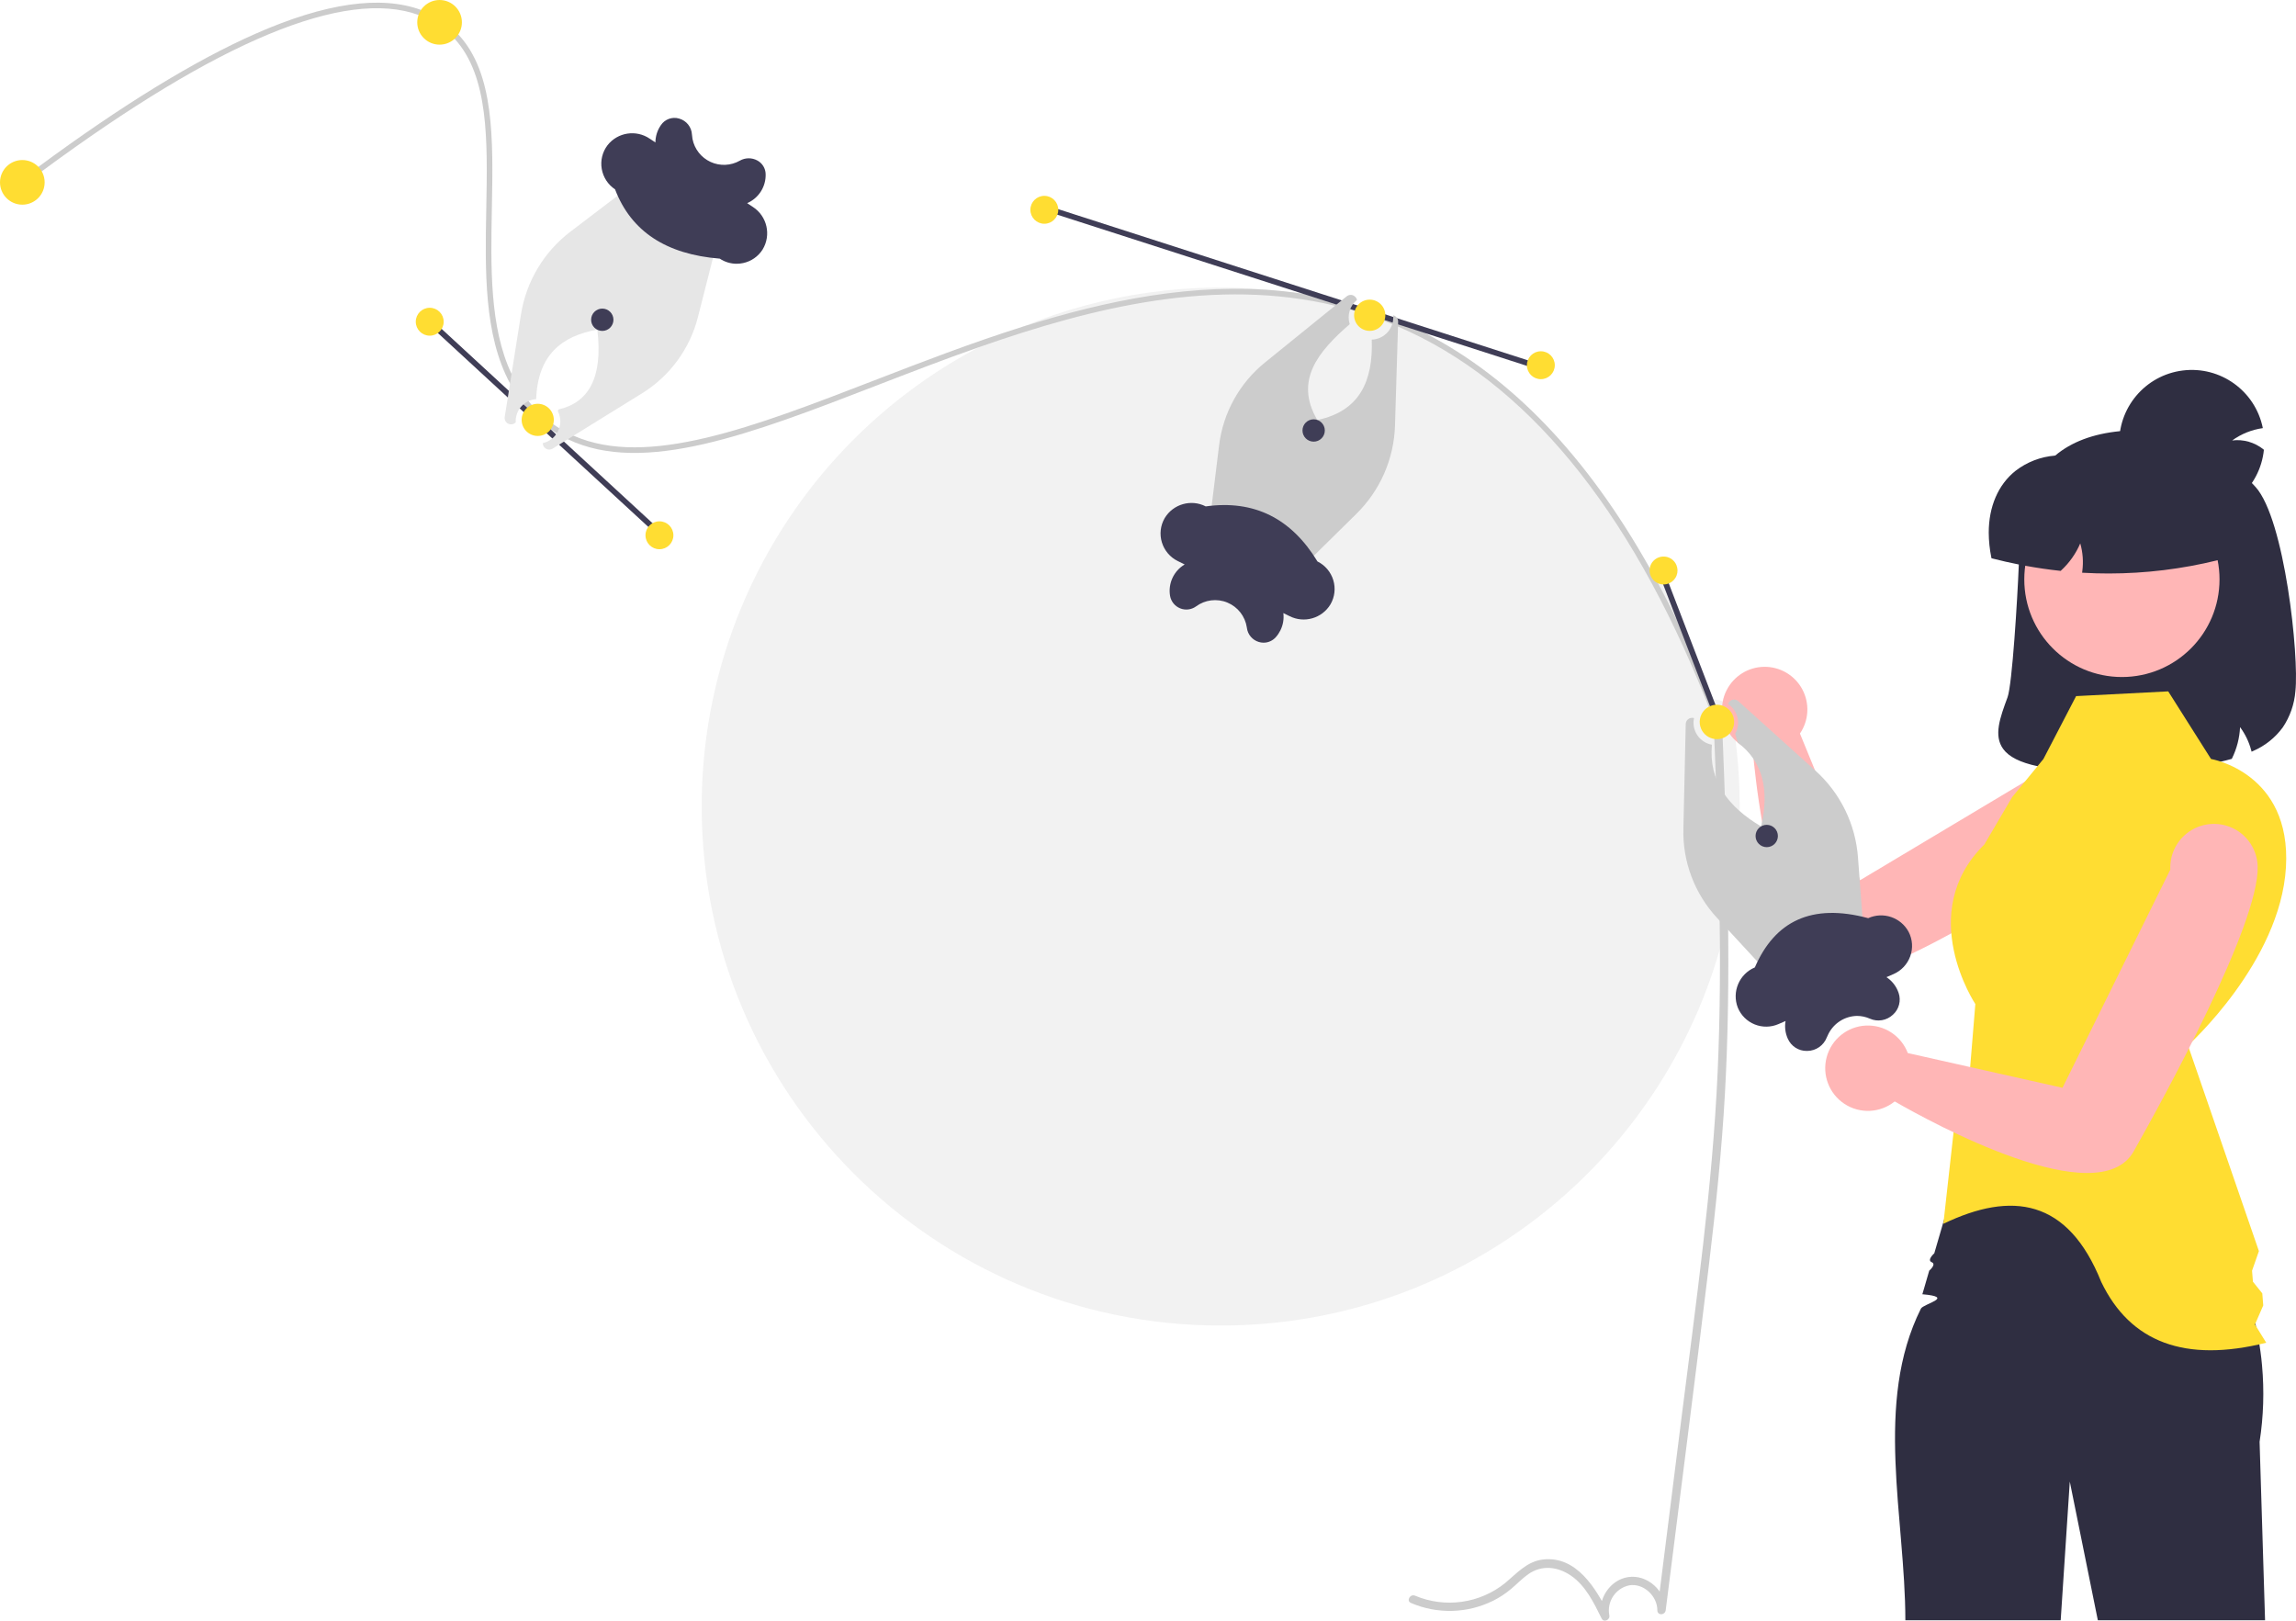
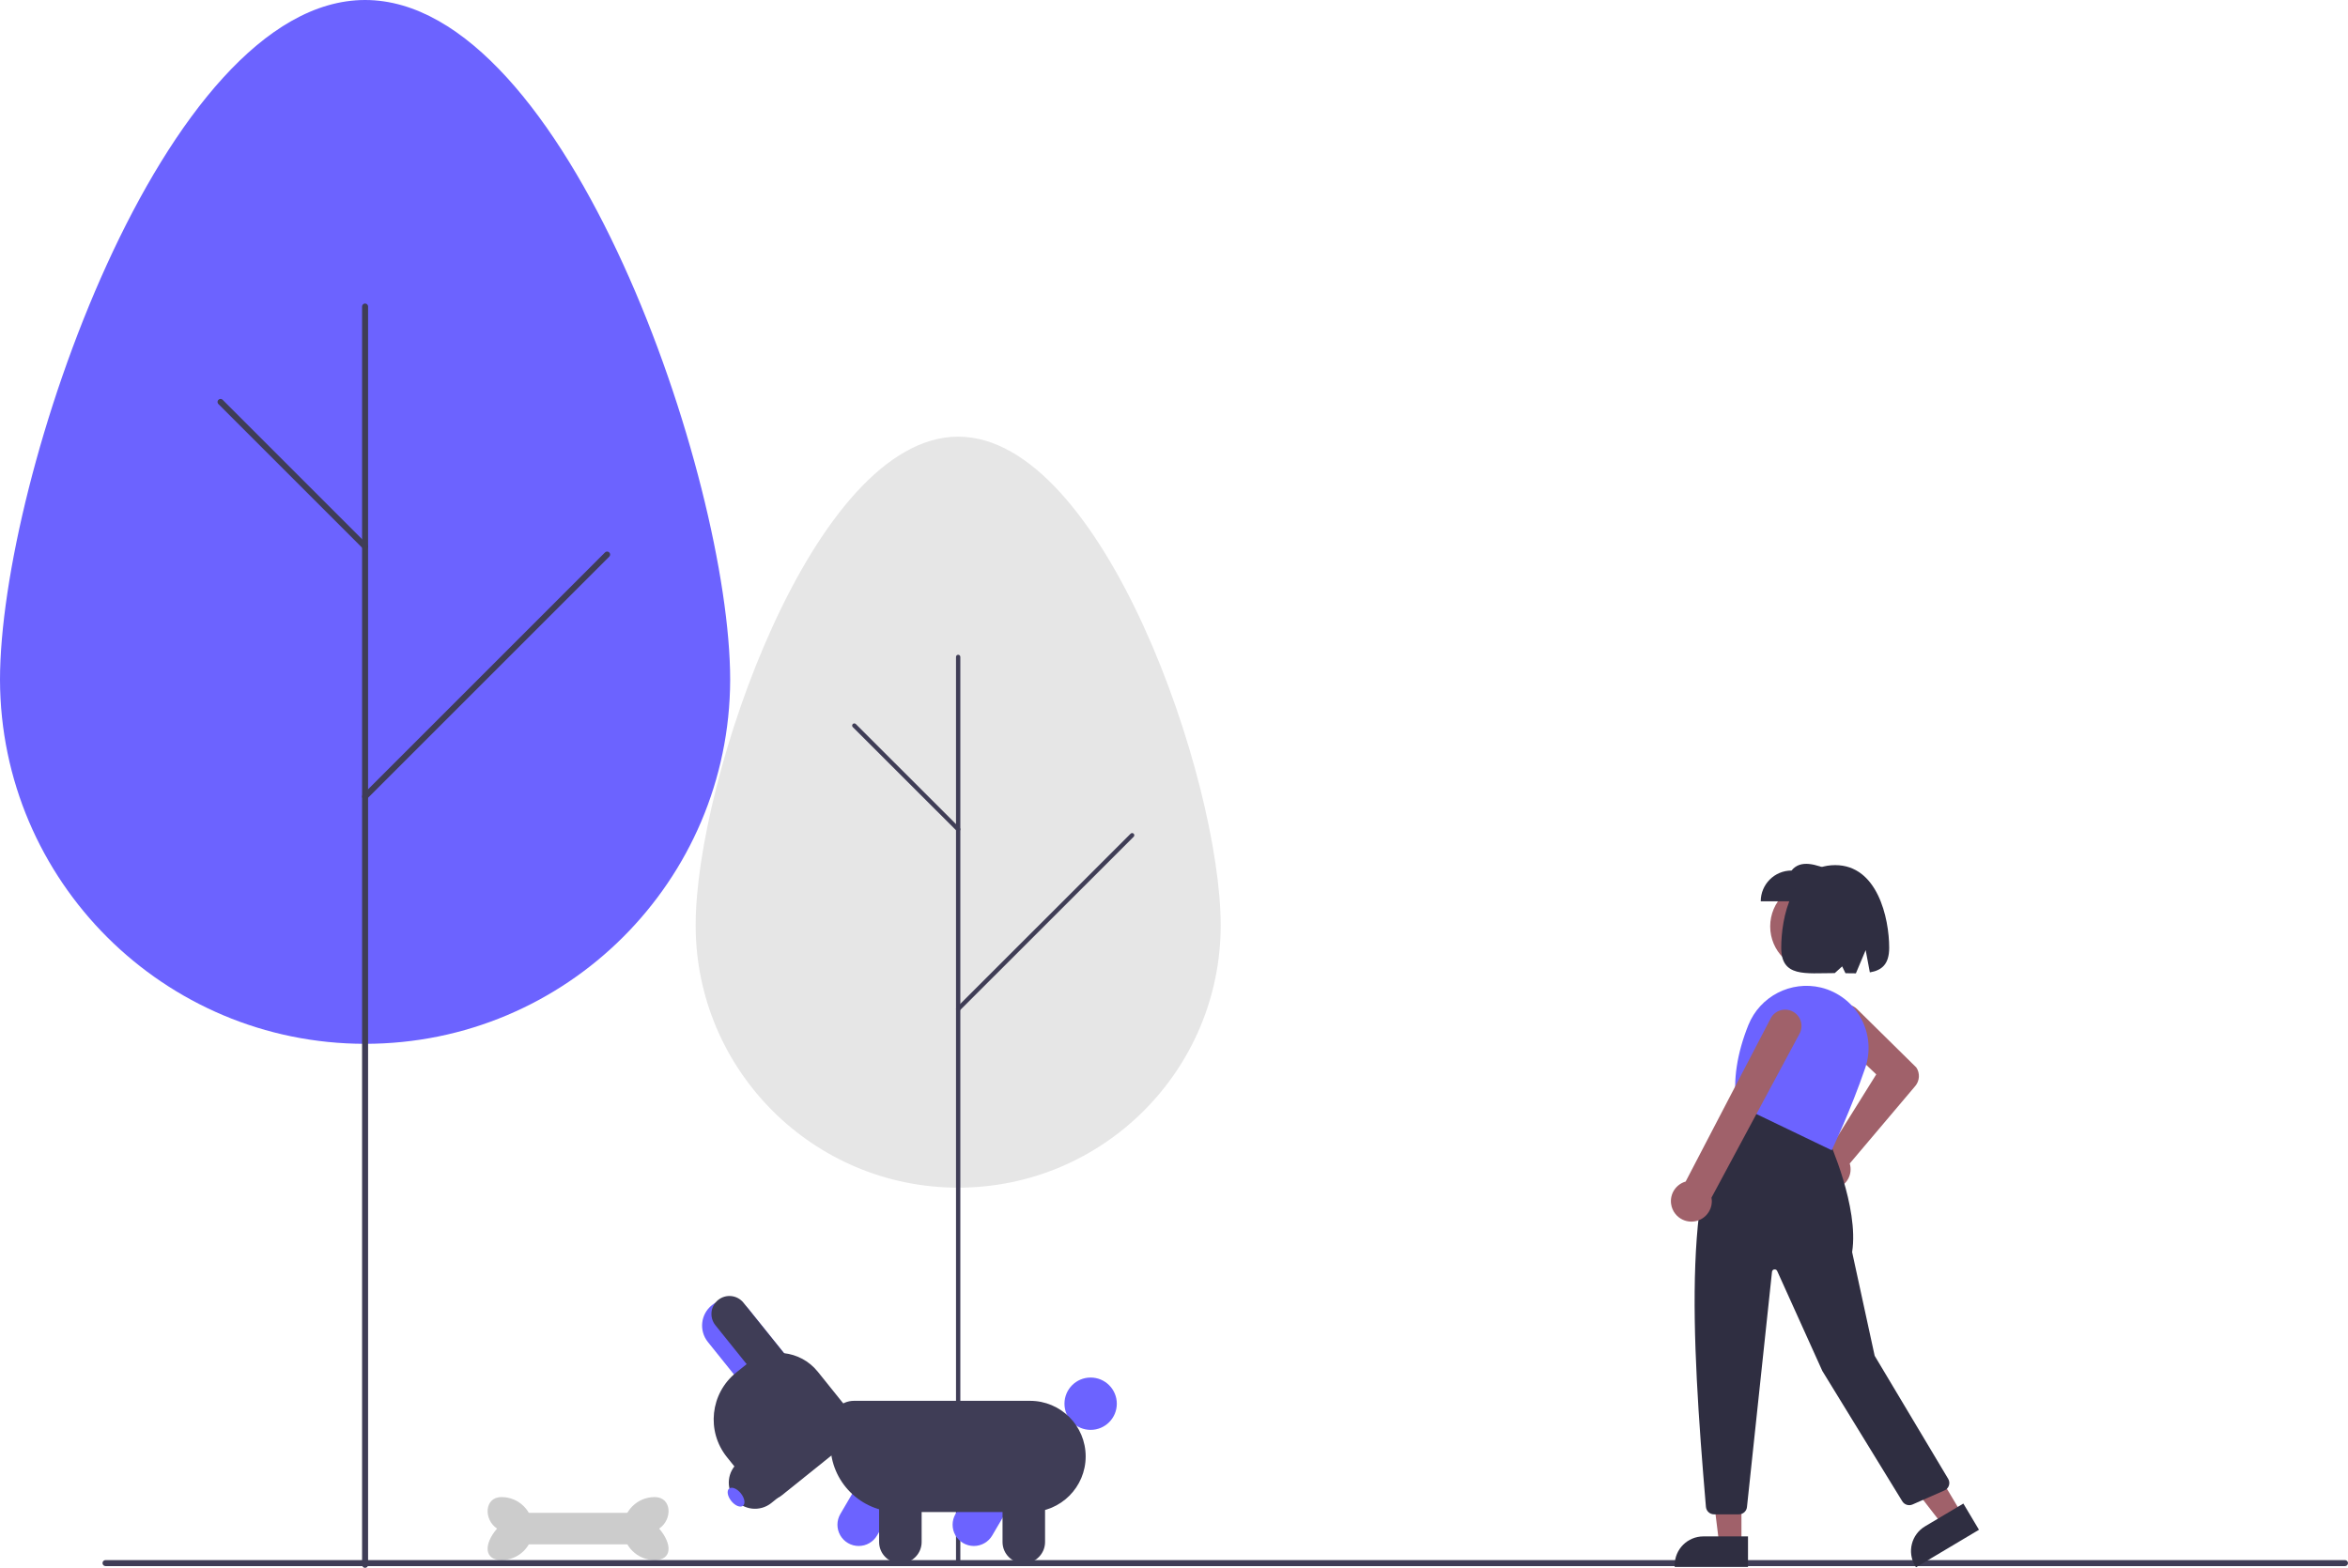
- <svg xmlns="http://www.w3.org/2000/svg" data-name="Layer 1" width="822.842" height="580.81" viewBox="0 0 822.842 580.81">
-   <path d="M812.055,448.637a186.535,186.535,0,0,1-5.05,43.22c-19.49,81.88-93.11,142.78-180.95,142.78-102.72,0-186-83.28-186-186A185.977,185.977,0,0,1,539.365,284.037c.01,0,.02-.01.03-.01q7.56-4.006,15.54-7.3a187.031,187.031,0,0,1,93.06-12.81c2.71.32,5.41.7,8.08,1.13q6.525,1.065,12.88,2.57,1.605.36,3.18.78c.21.05.41.11.62.16s.41.1.61.16h.01c.4.1.8.2,1.2.31.98.27,1.96.54,2.94.83q4.545,1.291,8.99,2.83c.47.16.93.32,1.4.48.24.09.47.17.71.26.25.08.49.17.74.26a184.001,184.001,0,0,1,19.5,8.35l-9.75-3.14c31.19,15.99,58.19,44.22,80.72,84.33a5.006,5.006,0,0,1,9.17-1.84,4.745,4.745,0,0,1,.35.67,5,5,0,0,1-2.6,6.58.498.498,0,0,1-.11.04l16.02,41.65a7.742,7.742,0,0,1,3.34.63,14.713,14.713,0,0,1,1.37-3.99c.32,1.38.62,2.77.91,4.17.1.52.21,1.03.3,1.55v.01q.825,4.125,1.44,8.33c.04.23.07.45.11.68v.01c.16,1.1.31,2.21.45,3.32q1.11,8.805,1.39,17.86C812.025,444.807,812.055,446.717,812.055,448.637Z" transform="translate(-188.5791 -159.5948)" fill="#f2f2f2" />
-   <path d="M802.769,419.308c1.622,41.519,3.247,83.105,1.373,124.645-1.86,41.252-7.729,82.209-12.871,123.143l-8.737,69.559h3c.009-6.879-6.55-12.933-13.471-11.869-6.617,1.018-11.09,8.089-9.631,14.504l2.742-1.156c-4.559-9.196-11.579-21.084-23.677-19.643-5.686.677-9.349,4.965-13.498,8.423a31.786,31.786,0,0,1-32.268,4.542c-1.753-.762-3.282,1.822-1.514,2.59a35.124,35.124,0,0,0,29.502-.801,32.89,32.89,0,0,0,6.401-4.21c2.078-1.732,3.946-3.735,6.166-5.293,4.828-3.39,10.497-2.736,15.246.489,5.329,3.619,8.278,9.82,11.052,15.416.782,1.577,3.105.442,2.742-1.156a9.216,9.216,0,0,1,7.117-10.746c5.163-.875,10.099,3.844,10.092,8.909-.003,1.986,2.766,1.859,3,0,5.184-41.273,10.559-82.527,15.506-123.829,2.439-20.363,4.576-40.771,5.718-61.253,1.157-20.743,1.385-41.528,1.125-62.299-.293-23.333-1.203-46.652-2.114-69.967-.075-1.924-3.076-1.934-3,0Z" transform="translate(-188.5791 -159.5948)" fill="#ccc" />
-   <path d="M942.955,458.867a549.218,549.218,0,0,1-55.05,35.2c-5.2,2.86-10.3,5.49-15.1,7.72-7.44,3.46-14.17,5.97-19.43,6.9l-.01.01c-.77.14-1.52.24-2.23.31-6.53.63-11.88-3.29-16.24-9.73-6.08-8.96-10.25-22.8-13.06-36.08-.561-2.62-1.061-5.21-1.51-7.74-2.1-11.69-3.15-22.03-3.58-26.91a15.159,15.159,0,0,1-5.42-2.85v-.01a9.05,9.05,0,0,1-.75-.65,14.623,14.623,0,0,1-1.51-1.64,15.116,15.116,0,0,1-3.35-9.53,15.238,15.238,0,0,1,1.65-6.9v-.01a15.293,15.293,0,1,1,26.28,15.52l5.39,13.16.01.01,15.979,38.98v.01l.17.41,59.03-35.29L922.465,434.827l1.59-.95A15.671,15.671,0,0,1,945.445,436.007h.01a15.717,15.717,0,0,1-2.5,22.86Z" transform="translate(-188.5791 -159.5948)" fill="#ffb6b6" />
-   <path d="M805.935,420.327l-1.87.7q-1.935-5.19-3.94-10.21C772.385,341.327,735.265,296.267,689.595,276.627c-.69-.3-1.38-.59-2.08-.87-.93-.39-1.87-.77-2.81-1.12-1.52-.6-3.06-1.16-4.6-1.69q-3.089-1.065-6.19-1.97c-.5-.15-1.01-.3-1.51-.43-1.79-.51-3.57-.98-5.36-1.39-42.73-10.23-86.49.43-127.65,14.87-.01,0-.02.01-.03.01-12.57,4.41-24.91,9.18-36.89,13.81-44.3,17.12-83.25,32.17-110.4,19.16-1.04-.49-2.06-1.03-3.06-1.61-1.08-.63-2.15-1.31-3.19-2.03-.13-.09-.26-.18-.38-.28-1.12-.8-2.22-1.66-3.29-2.58a45.649,45.649,0,0,1-4.47-4.42c-.27-.3-.54-.6-.8-.91-.05-.07-.11-.14-.16-.2a47.987,47.987,0,0,1-5.36-7.98c-9.38-17.4-8.94-40.4-8.51-62.8.46-24.24.91-47.29-11.35-60.7a30.456,30.456,0,0,0-5.94-5.06,33.041,33.041,0,0,0-6.99-3.48c-26.37-9.56-71.71,9.25-135.04,56.05-2.1,1.55-4.21,3.13-6.35,4.74l-1.21-1.6c2.14-1.61,4.26-3.2,6.36-4.75,29.95-22.12,56.12-38.16,77.9-47.75,24.9-10.97,44.77-13.81,59.23-8.49a35.115,35.115,0,0,1,7.2,3.6,33.53,33.53,0,0,1,6.16,5.18c12.96,13.92,12.5,37.5,12.03,62.29-.4,21.07-.82,42.68,7.05,59.37a47.314,47.314,0,0,0,6.62,10.41c.16.19.33.38.49.57a45.248,45.248,0,0,0,4.45,4.42c.93.81,1.89,1.56,2.87,2.27a39.833,39.833,0,0,0,3.55,2.31,41.251,41.251,0,0,0,4.24,2.16c26.39,11.64,64.44-3.07,107.63-19.76,17.12-6.62,34.94-13.5,53.18-19.25,30.31-9.56,61.78-15.99,93.06-12.81,2.5.24,5.01.56,7.51.95,4.51.68,9.01,1.57,13.5,2.7,1.05.26,2.09.54,3.13.83.41.1.81.22,1.22.34.4.11.81.22,1.21.34,2.06.61,4.13,1.27,6.19,1.98,1.75.61,3.5,1.25,5.23,1.92.63.25,1.27.5,1.91.77.57.23,1.15.47,1.72.71,3.2,1.36,6.37,2.83,9.49,4.44,31.19,15.99,58.19,44.22,80.72,84.33,1,1.78,2,3.59,2.98,5.43q3.465,6.435,6.77,13.26,6.555,13.47,12.51,28.44,1.364,3.39,2.68,6.87C805.155,418.257,805.545,419.287,805.935,420.327Z" transform="translate(-188.5791 -159.5948)" fill="#ccc" />
-   <circle cx="8.002" cy="65.351" r="8" fill="#ffdd32" />
-   <circle cx="157.535" cy="8.002" r="8" fill="#ffdd32" />
-   <rect x="383.404" y="256.559" width="2" height="113.719" transform="matrix(0.67755, -0.73548, 0.73548, 0.67755, -295.1392, 224.1903)" fill="#3f3d56" />
-   <circle cx="154.006" cy="115.299" r="5" fill="#ffdd32" />
-   <path d="M425.005,218.257,411.525,228.517l-18.45,14.05a46.373,46.373,0,0,0-17.8,29.79l-3.37,21.24-.54,3.4-.42,2.66-.37,2.38L369.465,309.007a2.294,2.294,0,0,0,3.931,1.947,7.971,7.971,0,0,1,7.344-8.335c.525-15.642,9.013-22.634,21.875-24.873l.13-.15-.09.18c2.057,17.201-3.125,26.098-13.92,28.56l-.27.554c.087.167.176.333.252.509a7.987,7.987,0,0,1-5.603,10.995,2.294,2.294,0,0,0,.07.622,2.317,2.317,0,0,0,3.44,1.36l2.31-1.43,1.77-1.09,1.37-.85,2.05-1.27,24.47-15.13a45.248,45.248,0,0,0,20.13-27.44l5.8-22.81,4.18-16.42Z" transform="translate(-188.5791 -159.5948)" fill="#e6e6e6" />
-   <circle cx="236.329" cy="191.83" r="5" fill="#ffdd32" />
-   <path d="M856.175,490.027l-1.15-15.39v-.01l-.58-7.73a46.39,46.39,0,0,0-15.28-31.15l-.12-.1-.01-.01-27.44-24.73a2.261,2.261,0,0,0-2.76-.25,2.186,2.186,0,0,0-.561.48,2.211,2.211,0,0,0-.416.764,7.981,7.981,0,0,1,2.584,10.65l.882,3.136v.01c9.155,6.836,11.387,17.131,8.41,30.03l.06.2-.1-.17c-11.761-6.995-18.794-16.207-17.6-29.279a7.985,7.985,0,0,1-6.42-9.532,2.19,2.19,0,0,0-.651-.099,2.06,2.06,0,0,0-.6.08,2.255,2.255,0,0,0-1.71,2.17l-.84,37.58a45.218,45.218,0,0,0,12.03,31.83l3.1,3.35,12.87,13.94L831.365,518.247l22-9.55.01-.01,4.06-1.76Z" transform="translate(-188.5791 -159.5948)" fill="#ccc" />
-   <circle cx="192.713" cy="150.47" r="5.763" fill="#ffdd32" />
-   <circle cx="215.849" cy="114.593" r="4" fill="#3f3d56" />
-   <polygon points="616.666 257.452 616.186 257.632 614.796 258.172 612.056 251.052 601.016 222.362 600.996 222.322 596.056 209.462 596.046 209.462 594.466 205.342 596.336 204.622 598.056 209.082 614.076 250.732 616.666 257.452" fill="#3f3d56" />
-   <path d="M786.745,368.637a.498.498,0,0,1-.11.04,5.035,5.035,0,0,1-2,.38h-.01a5.129,5.129,0,0,1-1.82-.4,5.005,5.005,0,0,1-2.63-2.61,4.942,4.942,0,0,1-.35-2.82,5.006,5.006,0,0,1,9.17-1.84,4.745,4.745,0,0,1,.35.67A5,5,0,0,1,786.745,368.637Z" transform="translate(-188.5791 -159.5948)" fill="#ffdd32" />
-   <path d="M809.506,420.848a.287.287,0,0,1-.039.085v.008a5.806,5.806,0,0,1-.817,1.295,6.138,6.138,0,0,1-2.305,1.743,6.2,6.2,0,0,1-3.161.478v-.008a6.154,6.154,0,0,1-4.95-3.67,6.067,6.067,0,0,1-.409-3.593,6.141,6.141,0,0,1,3.601-4.518c.108-.046.224-.093.331-.131.131-.046.262-.093.393-.131a6.421,6.421,0,0,1,1.118-.224,4.287,4.287,0,0,1,.439-.023,5.97,5.97,0,0,1,2.575.486,6.241,6.241,0,0,1,1.403.817v.008a5.173,5.173,0,0,1,.586.509v.008a6.275,6.275,0,0,1,1.272,1.881A6.12,6.12,0,0,1,809.506,420.848Z" transform="translate(-188.5791 -159.5948)" fill="#ffdd32" />
-   <circle cx="633.161" cy="299.6" r="4" fill="#3f3d56" />
-   <polygon points="552.916 130.852 552.306 132.752 547.216 131.112 520.276 122.442 510.526 119.302 501.036 116.252 499.086 115.622 496.336 114.732 485.396 111.212 483.906 110.742 478.976 109.152 467.496 105.452 466.926 105.272 378.945 76.952 373.566 75.222 374.176 73.322 379.266 74.962 480.826 107.652 484.896 108.962 486.036 109.322 488.936 110.262 497.846 113.122 499.326 113.602 500.746 114.062 547.536 129.122 552.916 130.852" fill="#3f3d56" />
-   <path d="M689.615,274.457a2.188,2.188,0,0,0-.26-.77l-.03-.03a2.23,2.23,0,0,0-1.27-1.01.599.599,0,0,0-.18-.04h-.002a7.981,7.981,0,0,1-7.684,8.705l-.004.006c.534,14.78-4.298,25.598-19.46,28.79l-.12.17.06-.19c-8.308-14.153.343-24.53,11.627-34.32a8,8,0,0,1,2.604-8.672l-0-.008a2.286,2.286,0,0,0-.94-1.38,2.252,2.252,0,0,0-2.76.09l-1.79,1.45-.4.32-.05.05-1.4,1.13-.51.41-25.07,20.3a45.231,45.231,0,0,0-16.5,29.75L622.605,342.577l-2.07,16.82,25.49,12.56,12.08-11.89,16.52-16.27a46.377,46.377,0,0,0,13.9-31.8l1.07-35.37.02-.78.03-.94A3.187,3.187,0,0,0,689.615,274.457Z" transform="translate(-188.5791 -159.5948)" fill="#ccc" />
-   <circle cx="374.27" cy="75.188" r="5" fill="#ffdd32" />
-   <circle cx="552.211" cy="130.884" r="5" fill="#ffdd32" />
-   <circle cx="470.787" cy="154.274" r="4" fill="#3f3d56" />
-   <path d="M996.965,334.157c-.45-.5-.9-.98-1.36-1.46C984.295,320.807,969.515,313.757,955.715,313.757q-3.84,0-7.35.35-14.535,1.425-23.25,8.76-12.87,10.83-12.9,34.39c0,.87-.05,2.49-.13,4.64-.51,12.53-2.37,43.06-4.04,47.58-2.71,7.36-5.06,13.72-1.56,18.53,2.04,2.81,6.05,4.85,12.31,6.17,1.15.25,2.37.47,3.67.65a139.91,139.91,0,0,0,20.27,1.2c.89,0,1.78,0,2.71-.02h.01c3.21-.02,6.64-.11,10.28-.25,8.51-.33,19.18-1,28.76-3.21h.01c1.25-.28,2.48-.6,3.68-.94l.22-.06.1-.2a28.291,28.291,0,0,0,2.87-11.17,24.5,24.5,0,0,1,3.98,8.24l.15.57.54-.25a25.871,25.871,0,0,0,10.62-8.44,27.051,27.051,0,0,0,4.54-12.99C1012.575,394.687,1007.385,345.777,996.965,334.157Z" transform="translate(-188.5791 -159.5948)" fill="#2f2e41" />
-   <path d="M1000.333,740.254h-59.93l-10.05-49.69-3.26,49.69h-55.67c-.029-36.827-11.285-77.843,5.572-111.671.877-1.76,12.481-4.14.518-5.159l.69-2.35,1.09-3.76.69-2.36s2.696-2.254.879-3.019.926-3.179.926-3.179l9.715-33.363.91-3.14h69.37a101.545,101.545,0,0,1,11.01,12.16c1.13,1.44,2.31,3,3.52,4.68.84,1.19,1.71,2.44,2.58,3.75a125.997,125.997,0,0,1,17.1,37.6v.01q.915,3.435,1.62,7.03v.01c.42,2.13.79,4.29,1.08,6.5.22,1.61.41,3.24.55,4.89a112.103,112.103,0,0,1-.87,27.42Z" transform="translate(-188.5791 -159.5948)" fill="#2f2e41" />
-   <path d="M932.614,409.065l33.016-1.701,15.335,24.231s28.853,4.824,26.853,38.824-35.106,63.835-35.106,63.835l25.415,73.706L995.67,614.983l.315,3.943,3.353,4.176.345,4.319-2.971,6.833,4.04,6.543c-29.084,7.26-48.709-.128-59.125-21.781-11.938-29.795-32.044-32.636-56.583-20.845l3.668-32.917,4.531-6.076-2.531-7.924,3.805-7.622,1.984-24.211s-21.704-32.607,3.212-57.167l10-17,11.189-13.651Z" transform="translate(-188.5791 -159.5948)" fill="#ffdd32" />
-   <circle cx="760.449" cy="207.644" r="34.984" fill="#ffb6b6" />
-   <path d="M972.015,323.757h-34.25a40.207,40.207,0,0,0-12.65-.89,26.552,26.552,0,0,0-14.3,5.53c-6.13,4.92-9.51,12.76-9.51,22.08a45.714,45.714,0,0,0,.92,8.87l.06.31.3.08q4.739,1.215,9.5,2.16c.76.15,1.53.3,2.3.44,4.16.77,8.32,1.38,12.45,1.82l.229.03.17-.15a28.326,28.326,0,0,0,6.87-9.71,24.425,24.425,0,0,1,.73,9.97l-.07.54.54.03q4.515.255,9.04.25a163.34,163.34,0,0,0,38.99-4.75c.84-.2,1.67-.41,2.5-.63l.38-.1V337.957A14.216,14.216,0,0,0,972.015,323.757Z" transform="translate(-188.5791 -159.5948)" fill="#2f2e41" />
-   <path d="M999.915,320.791a25.99,25.99,0,1,1-.38-7.77,24.673,24.673,0,0,0-10.99,4.42,14.92,14.92,0,0,1,11.19,3.19C999.795,320.681,999.855,320.731,999.915,320.791Z" transform="translate(-188.5791 -159.5948)" fill="#2f2e41" />
-   <path d="M452.577,254.117a10.913,10.913,0,0,1-6.045-1.831c-19.193-1.529-31.763-9.744-37.527-24.833a11.042,11.042,0,0,1-4.774-7.332,10.914,10.914,0,0,1,2.095-8.509,11.212,11.212,0,0,1,15.121-2.308l2.024,1.34a10.862,10.862,0,0,1,1.821-5.99l.144-.212a5.835,5.835,0,0,1,6.523-2.358,6.291,6.291,0,0,1,4.607,5.774,12.042,12.042,0,0,0,.188,1.523,11.493,11.493,0,0,0,16.971,7.789,6.429,6.429,0,0,1,6.274-.057,5.646,5.646,0,0,1,2.969,4.815,10.974,10.974,0,0,1-6.619,10.472l2.034,1.347a11.234,11.234,0,0,1,3.505,15.264,10.923,10.923,0,0,1-6.992,4.859A11.084,11.084,0,0,1,452.577,254.117Z" transform="translate(-188.5791 -159.5948)" fill="#3f3d56" />
-   <path d="M641.437,389.918a5.936,5.936,0,0,1-1.74-.263,6.05,6.05,0,0,1-4.257-5.058l-.019-.135a11.498,11.498,0,0,0-18.212-7.54,5.926,5.926,0,0,1-9.301-3.774,10.977,10.977,0,0,1,5.235-11.267l-2.5-1.232a11.038,11.038,0,0,1-5.662-6.668,10.915,10.915,0,0,1,1.002-8.707,11.209,11.209,0,0,1,14.708-4.199c17.385-2.414,30.666,4.311,40.042,19.732a11.039,11.039,0,0,1,5.663,6.668,10.915,10.915,0,0,1-1.003,8.706,11.21,11.21,0,0,1-14.707,4.2l-2.178-1.073a10.852,10.852,0,0,1-1.049,6.172,10.982,10.982,0,0,1-1.633,2.437A5.848,5.848,0,0,1,641.437,389.918Z" transform="translate(-188.5791 -159.5948)" fill="#3f3d56" />
-   <path d="M836.094,536.223a7.334,7.334,0,0,1-6.787-4.355l-.067-.151a10.855,10.855,0,0,1-.753-6.217l-2.557,1.111a11.001,11.001,0,0,1-14.553-5.896,11.236,11.236,0,0,1,6.104-14.422c7.163-16.539,20.293-23.108,40.623-17.652a11.217,11.217,0,0,1,14.489,4.9h0a10.913,10.913,0,0,1,.584,8.743,11.044,11.044,0,0,1-5.976,6.391l-2.556,1.11a10.858,10.858,0,0,1,4.03,4.791q.184.423.33.853a7.304,7.304,0,0,1-2.052,7.826,7.579,7.579,0,0,1-8.282,1.39,11.379,11.379,0,0,0-4.564-.974h-.057A11.725,11.725,0,0,0,843.88,530.068a11.869,11.869,0,0,0-.604,1.294,7.589,7.589,0,0,1-6.982,4.859C836.227,536.222,836.16,536.223,836.094,536.223Z" transform="translate(-188.5791 -159.5948)" fill="#3f3d56" />
-   <path d="M986.385,455.473A15.666,15.666,0,0,0,966.377,471.25l-38.638,78.185-55.437-12.448a15.297,15.297,0,1,0-4.7,17.334c13.188,7.594,72.962,40.353,85.647,17.895,10.663-18.877,45.048-81.415,44.437-102.149A15.668,15.668,0,0,0,986.385,455.473Z" transform="translate(-188.5791 -159.5948)" fill="#ffb6b6" />
-   <circle cx="490.881" cy="112.98" r="5.595" fill="#ffdd32" />
+ <svg xmlns="http://www.w3.org/2000/svg" data-name="Layer 1" width="782.145" height="522.418" viewBox="0 0 782.145 522.418">
+   <path d="M208.927,415.337c0-67.165,54.448-226.546,121.614-226.546s121.614,159.38,121.614,226.546a121.614,121.614,0,0,1-243.227,0Z" transform="translate(-208.9274 -188.791)" fill="#6c63ff" />
+   <path d="M330.541,711.209a1,1,0,0,1-1-1V290.925a1,1,0,0,1,2,0V710.209A1,1,0,0,1,330.541,711.209Z" transform="translate(-208.9274 -188.791)" fill="#3f3d56" />
+   <path d="M330.541,371.871a.997.997,0,0,1-.707-.293l-48.135-48.134a1,1,0,1,1,1.414-1.414l48.135,48.134a1,1,0,0,1-.707,1.707Z" transform="translate(-208.9274 -188.791)" fill="#3f3d56" />
+   <path d="M330.541,455.201a1,1,0,0,1-.707-1.707l80.61-80.61a1,1,0,1,1,1.414,1.414l-80.61,80.61A.997.997,0,0,1,330.541,455.201Z" transform="translate(-208.9274 -188.791)" fill="#3f3d56" />
+   <path d="M440.656,497.082c0-48.264,39.152-162.791,87.448-162.791s87.448,114.527,87.448,162.791a87.448,87.448,0,0,1-174.896,0Z" transform="translate(-208.9274 -188.791)" fill="#e6e6e6" />
+   <path d="M528.104,709.69a.719.719,0,0,1-.719-.719V407.682a.719.719,0,0,1,1.438,0v301.289A.719.719,0,0,1,528.104,709.69Z" transform="translate(-208.9274 -188.791)" fill="#3f3d56" />
+   <path d="M528.104,465.848a.717.717,0,0,1-.508-.211l-34.612-34.588a.719.719,0,0,1,1.017-1.016l34.612,34.588a.719.719,0,0,1-.508,1.227Z" transform="translate(-208.9274 -188.791)" fill="#3f3d56" />
+   <path d="M528.104,525.727a.719.719,0,0,1-.508-1.227l57.964-57.925a.719.719,0,0,1,1.017,1.016l-57.964,57.925A.717.717,0,0,1,528.104,525.727Z" transform="translate(-208.9274 -188.791)" fill="#3f3d56" />
+   <path d="M533.324,703.928a7.082,7.082,0,0,1-6.101-10.663V693.264l9.915-16.928,12.226,7.161-9.915,16.928A7.089,7.089,0,0,1,533.324,703.928Z" transform="translate(-208.9274 -188.791)" fill="#6c63ff" />
+   <circle cx="363.304" cy="467.729" r="8.719" fill="#6c63ff" />
+   <path d="M494.962,703.928a7.082,7.082,0,0,1-6.101-10.664l9.915-16.928,12.225,7.161L501.087,700.425A7.09,7.09,0,0,1,494.962,703.928Z" transform="translate(-208.9274 -188.791)" fill="#6c63ff" />
+   <path d="M552.047,692.613H508.115a22.576,22.576,0,0,1-22.55-22.55v-6.674a7.84,7.84,0,0,1,7.831-7.831h58.651a18.528,18.528,0,0,1,0,37.056Z" transform="translate(-208.9274 -188.791)" fill="#3f3d56" />
+   <path d="M549.965,709.692a7.092,7.092,0,0,1-7.084-7.084V682.991h14.168v19.618A7.092,7.092,0,0,1,549.965,709.692Z" transform="translate(-208.9274 -188.791)" fill="#3f3d56" />
+   <path d="M508.852,709.692a7.092,7.092,0,0,1-7.084-7.084V682.991h14.168v19.618A7.092,7.092,0,0,1,508.852,709.692Z" transform="translate(-208.9274 -188.791)" fill="#3f3d56" />
+   <path d="M472.623,642.837l-13.596,10.919-14.332-17.845a8.719,8.719,0,0,1,13.596-10.919Z" transform="translate(-208.9274 -188.791)" fill="#6c63ff" />
+   <path d="M491.85,668.984l-22.486,18.06a6.294,6.294,0,0,1-8.839-.965l-9.46-11.778a20.044,20.044,0,0,1,3.073-28.148l3.587-2.881a16.812,16.812,0,0,1,23.608,2.577l11.482,14.296A6.294,6.294,0,0,1,491.85,668.984Z" transform="translate(-208.9274 -188.791)" fill="#3f3d56" />
+   <path d="M472.623,642.837l-9.347,7.507-16.038-19.969a5.994,5.994,0,0,1,9.347-7.507Z" transform="translate(-208.9274 -188.791)" fill="#3f3d56" />
+   <path d="M490.48,669.842,465.838,689.634a8.719,8.719,0,0,1-10.919-13.596l24.642-19.792Z" transform="translate(-208.9274 -188.791)" fill="#3f3d56" />
+   <ellipse cx="454.118" cy="687.662" rx="2.044" ry="3.678" transform="translate(-539.4786 247.0851) rotate(-38.76955)" fill="#6c63ff" />
+   <path d="M386.495,698.13a10.5,10.5,0,0,1-10.5,10.5c-5.799,0-6-5.25-1.5-10.5-4.5-3-4.299-10.5,1.5-10.5A10.5,10.5,0,0,1,386.495,698.13Z" transform="translate(-208.9274 -188.791)" fill="#ccc" />
+   <path d="M416.495,698.13a10.5,10.5,0,0,0,10.5,10.5c5.799,0,6-5.25,1.5-10.5,4.5-3,4.299-10.5-1.5-10.5A10.5,10.5,0,0,0,416.495,698.13Z" transform="translate(-208.9274 -188.791)" fill="#ccc" />
+   <rect x="171.568" y="504.089" width="42" height="10.5" fill="#ccc" />
+   <path d="M990.073,710.63h-746a1,1,0,1,1,0-2h746a1,1,0,0,1,0,2Z" transform="translate(-208.9274 -188.791)" fill="#3f3d56" />
+   <circle cx="604.471" cy="308.68" r="14.8" fill="#a0616a" />
+   <path d="M812.442,580.44a6.63,6.63,0,0,1,5.015-8.527,6.308,6.308,0,0,1,.879-.108l15.59-25.021-14.24-13.538a5.684,5.684,0,1,1,7.906-8.167l19.662,19.387.04.048a5.149,5.149,0,0,1-.358,6.137L825.091,576.486a6.208,6.208,0,0,1,.163.63,6.63,6.63,0,0,1-5.95,7.904q-.282.025-.562.025A6.65,6.65,0,0,1,812.442,580.44Z" transform="translate(-208.9274 -188.791)" fill="#a0616a" />
+   <polygon points="580.096 514.657 572.708 514.657 569.194 486.162 580.097 486.163 580.096 514.657" fill="#a0616a" />
+   <path d="M791.208,710.911,766.785,710.91v-.603a9.573,9.573,0,0,1,9.573-9.573l14.85.001Z" transform="translate(-208.9274 -188.791)" fill="#2f2e41" />
+   <polygon points="653.523 504.443 647.175 508.223 629.577 485.538 638.946 479.96 653.523 504.443" fill="#a0616a" />
+   <path d="M847.161,711.023l-.308-.518a9.573,9.573,0,0,1,3.328-13.123l12.76-7.597,5.205,8.743Z" transform="translate(-208.9274 -188.791)" fill="#2f2e41" />
+   <path d="M777.19,690.9c-4.949-58.273-7.893-112.408,10.198-134.491l.14-.171L817.973,568.416l.05.109c.103.224,10.228,22.496,7.866,37.477l7.51,34.545,24.486,41a2.712,2.712,0,0,1-1.236,3.873l-10.641,4.682a2.724,2.724,0,0,1-3.404-1.064l-26.636-43.434-15.045-33.314a.904.904,0,0,0-1.723.277L790.861,690.959a2.707,2.707,0,0,1-2.696,2.425h-8.272A2.73,2.73,0,0,1,777.19,690.9Z" transform="translate(-208.9274 -188.791)" fill="#2f2e41" />
+   <path d="M787.49,556.87l-.145-.069-.023-.159c-1.137-7.96.209-16.804,4.001-26.287a20.871,20.871,0,0,1,24.225-12.499h0a20.846,20.846,0,0,1,13.293,10.222,20.621,20.621,0,0,1,1.43,16.526c-4.781,13.98-10.982,27.06-11.045,27.191l-.13.273Z" transform="translate(-208.9274 -188.791)" fill="#6c63ff" />
+   <path d="M765.583,589.883a6.769,6.769,0,0,1,4.853-7.383l28.47-54.658a5.455,5.455,0,1,1,9.283,5.731L779.046,587.85a6.569,6.569,0,0,1,.108,1,6.813,6.813,0,0,1-6.905,6.997h0a6.82,6.82,0,0,1-5.229-2.561A6.736,6.736,0,0,1,765.583,589.883Z" transform="translate(-208.9274 -188.791)" fill="#a0616a" />
+   <path d="M795.454,489.111h23.5v-10.244c-5.158-2.049-10.206-3.792-13.257,0a10.244,10.244,0,0,0-10.244,10.244Z" transform="translate(-208.9274 -188.791)" fill="#2f2e41" />
+   <path d="M820.256,477.059c14.049,0,17.981,17.61,17.981,27.545,0,5.54-2.506,7.522-6.443,8.193l-1.391-7.416-3.257,7.735c-1.106.006-2.268-.016-3.472-.038L822.57,510.803l-2.462,2.233c-9.862.015-17.833,1.452-17.833-8.433C802.275,494.669,805.723,477.059,820.256,477.059Z" transform="translate(-208.9274 -188.791)" fill="#2f2e41" />
</svg>
